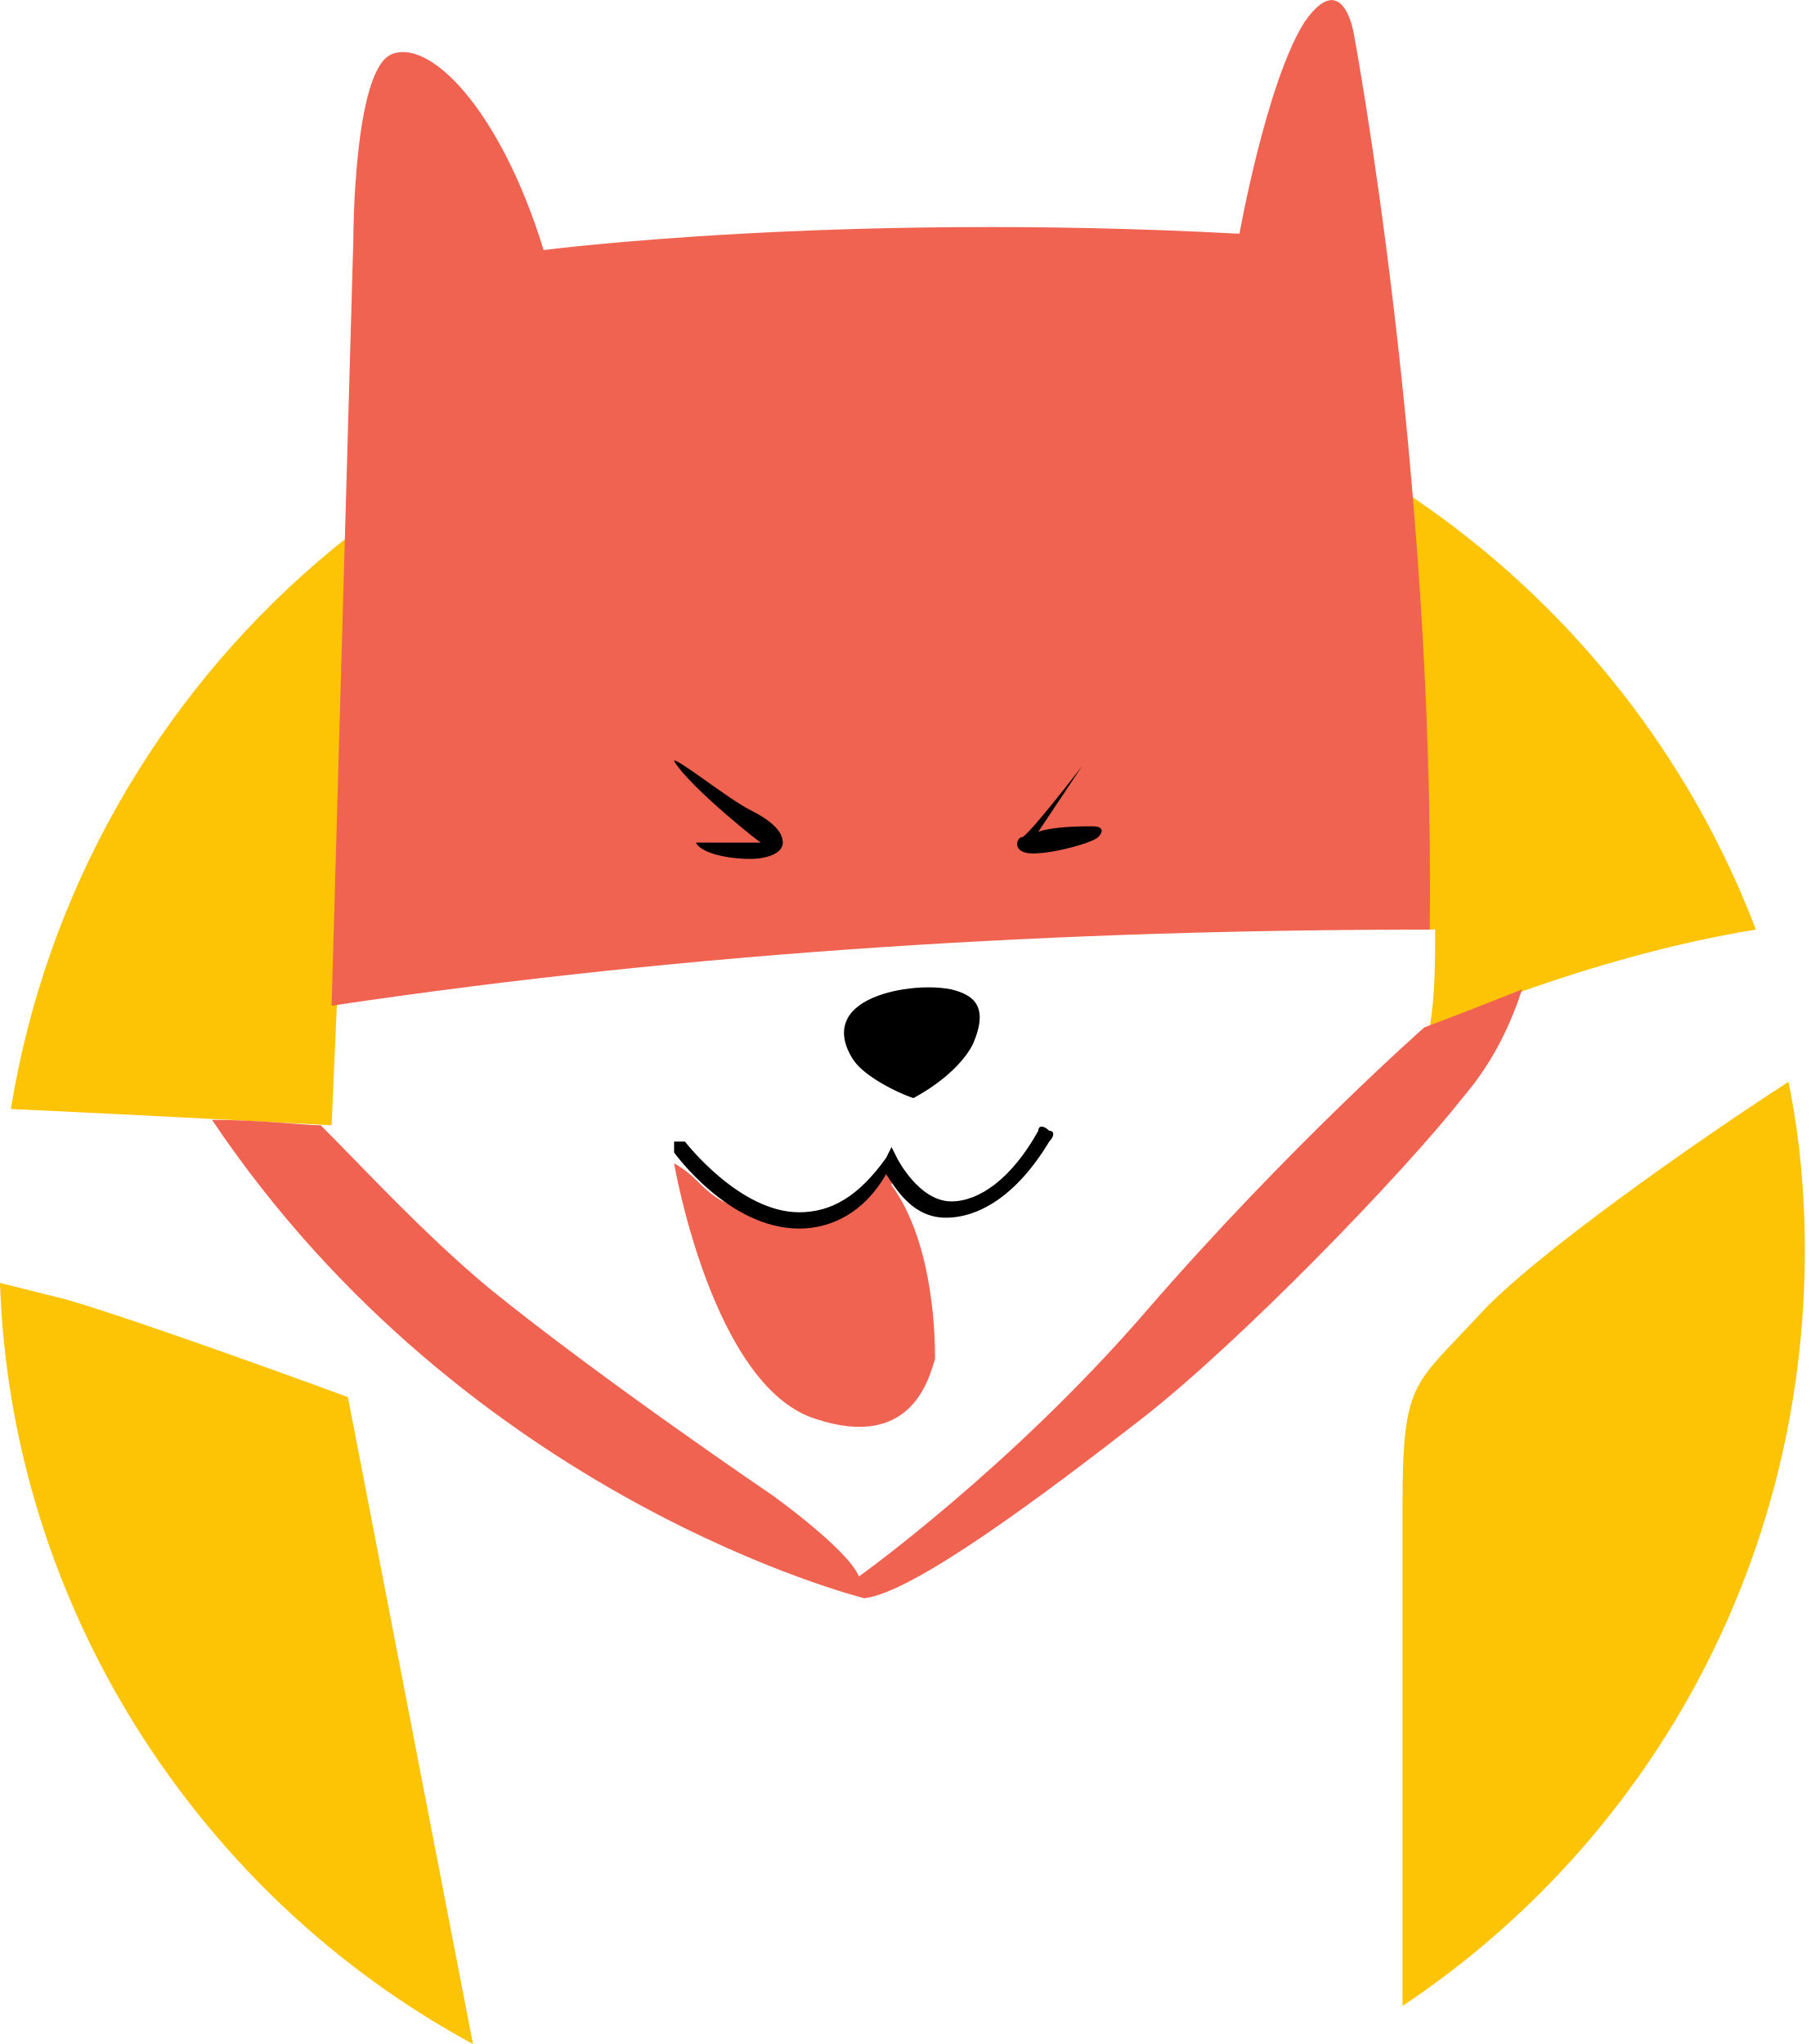
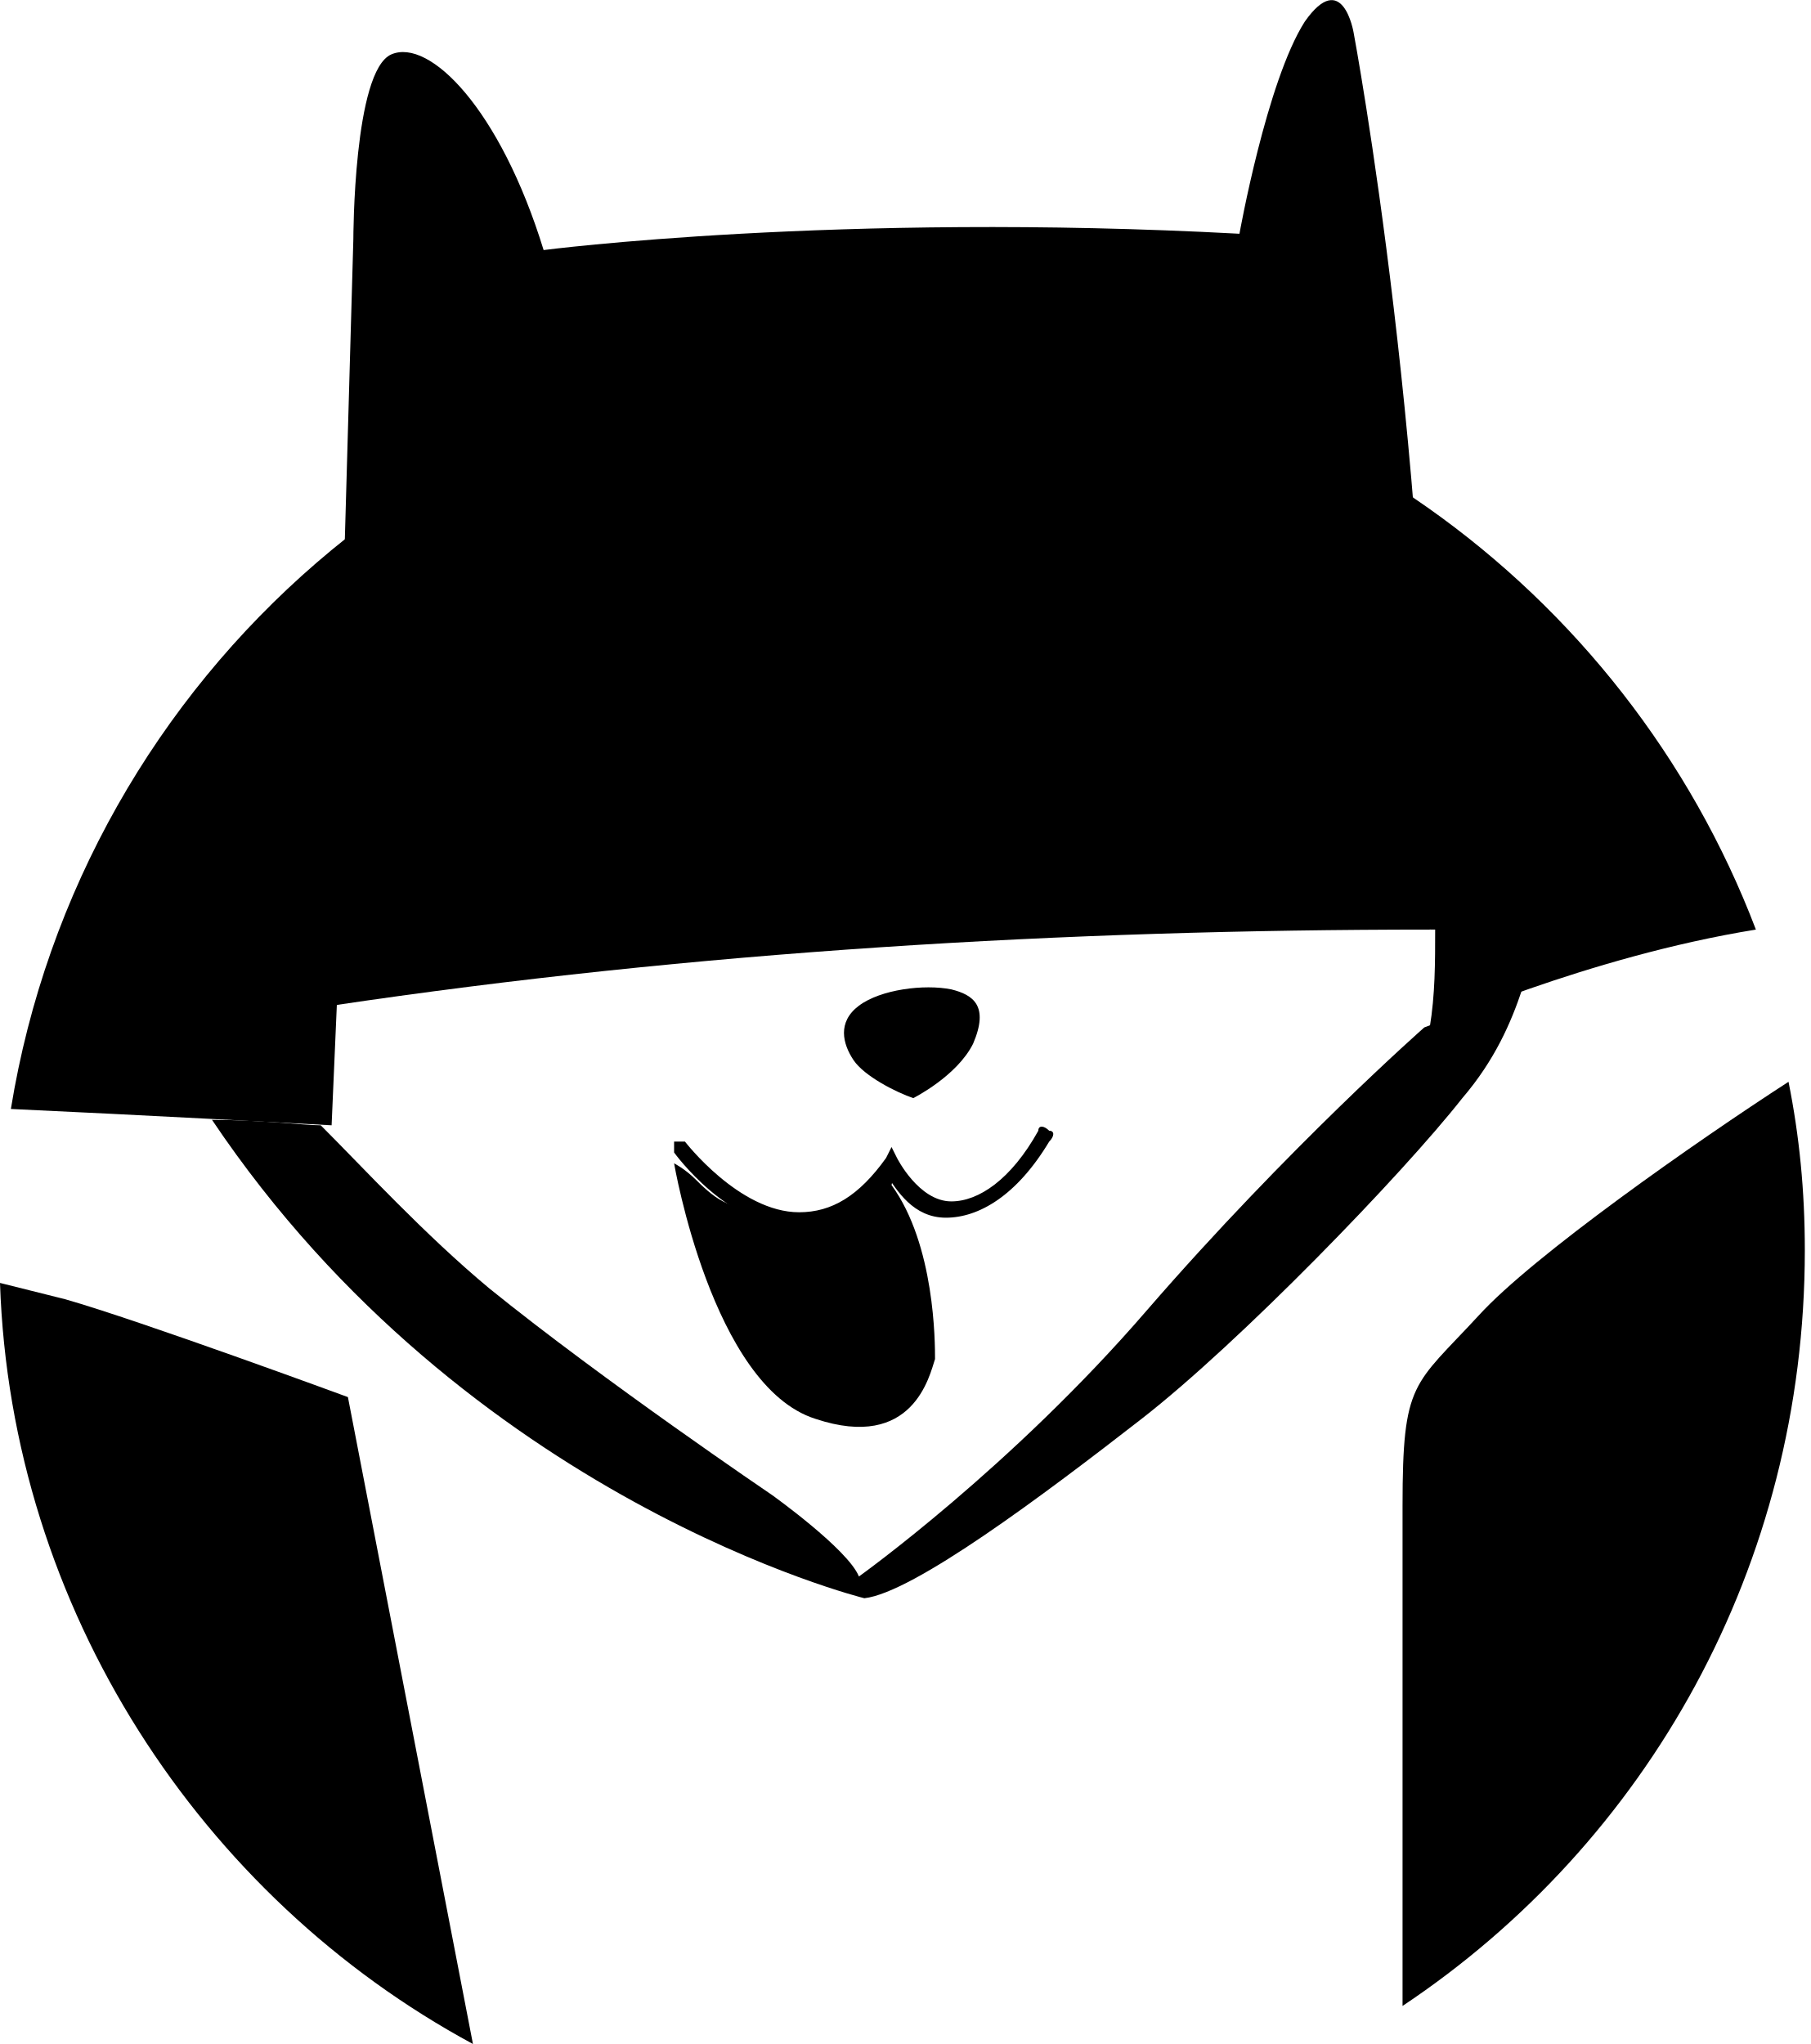
<svg xmlns="http://www.w3.org/2000/svg" xmlns:xlink="http://www.w3.org/1999/xlink" viewBox="0 0 33.3 37.6">
  <defs>
    <path id="a" d="M0 0h33.3v37.6H0z" />
  </defs>
  <clipPath id="b">
    <use xlink:href="#a" overflow="visible" />
  </clipPath>
-   <path clip-path="url(#b)" fill="#FDC305" d="M6.1 20.7l.1-2.3c6.7-.9 13.4-1.4 20.2-1.3 0 .6 0 1.2-.1 1.8 0 0 2.9-1.3 6-1.8-2.4-6.3-8.5-10.8-15.6-10.8C8.4 6.3 1.5 12.4.2 20.4c2.2.1 5.9.3 5.9.3M27.2 24.2c-1.2 1.3-1.4 1.2-1.4 3.5v9.2c4.5-3 7.4-8.1 7.4-13.9 0-1.1-.1-2.1-.3-3.1-1.7 1.1-4.7 3.2-5.7 4.3M6.4 25.7s-3.8-1.4-5.2-1.8L0 23.6c.2 6 3.7 11.3 8.7 14L6.4 25.7z" />
-   <path clip-path="url(#b)" fill="#F06351" d="M26.3 17.1C26.4 8.6 24.9.6 24.9.6s-.2-1.2-.9-.2c-.7 1.1-1.2 3.9-1.2 3.9-7.4-.4-12.8.3-12.8.3C9.2 2 7.9.7 7.2 1c-.7.3-.7 3.4-.7 3.4l-.4 14.1c6.7-1 13.5-1.4 20.2-1.4" />
+   <path clip-path="url(#b)" d="M6.1 20.7l.1-2.3c6.7-.9 13.4-1.4 20.2-1.3 0 .6 0 1.2-.1 1.8 0 0 2.9-1.3 6-1.8-2.4-6.3-8.5-10.8-15.6-10.8C8.4 6.3 1.5 12.4.2 20.4c2.2.1 5.9.3 5.9.3M27.2 24.2c-1.2 1.3-1.4 1.2-1.4 3.5v9.2c4.5-3 7.4-8.1 7.4-13.9 0-1.1-.1-2.1-.3-3.1-1.7 1.1-4.7 3.2-5.7 4.3M6.4 25.7s-3.8-1.4-5.2-1.8L0 23.6c.2 6 3.7 11.3 8.7 14L6.4 25.7z" />
+   <path clip-path="url(#b)" d="M26.3 17.1C26.4 8.6 24.9.6 24.9.6s-.2-1.2-.9-.2c-.7 1.1-1.2 3.9-1.2 3.9-7.4-.4-12.8.3-12.8.3C9.2 2 7.9.7 7.2 1c-.7.3-.7 3.4-.7 3.4l-.4 14.1c6.7-1 13.5-1.4 20.2-1.4" />
  <path clip-path="url(#b)" d="M12.4 14c0-.1 1 .7 1.4.9.4.2.6.4.6.6s-.3.3-.6.3c-.4 0-.9-.1-1-.3H14c.1.1-1.3-1-1.6-1.5M19.9 14.1s-1 1.3-1.1 1.3-.2.3.2.3 1.1-.2 1.2-.3c.1-.1.1-.2-.1-.2s-.7 0-1 .1l.8-1.2s.1-.1 0 0M16.8 20.2s.8-.4 1.1-1c.3-.7 0-.9-.4-1-.5-.1-1.3 0-1.7.3s-.3.7-.1 1 .8.6 1.1.7" />
-   <path clip-path="url(#b)" fill="#F06351" d="M16.3 21.5s-.2.4-.5.6c-.2.2-.6.4-1 .4-.6 0-1.1-.2-1.5-.4-.2-.1-.4-.3-.5-.4-.2-.2-.4-.3-.4-.3s.7 4.1 2.6 4.7c1.8.6 2.1-.8 2.2-1.1 0-.3 0-2.1-.8-3.2.1-.4 0-.2-.1-.3" />
+   <path clip-path="url(#b)" d="M16.3 21.5s-.2.4-.5.6c-.2.2-.6.4-1 .4-.6 0-1.1-.2-1.5-.4-.2-.1-.4-.3-.5-.4-.2-.2-.4-.3-.4-.3s.7 4.1 2.6 4.7c1.8.6 2.1-.8 2.2-1.1 0-.3 0-2.1-.8-3.2.1-.4 0-.2-.1-.3" />
  <path clip-path="url(#b)" d="M14.7 22.6c-1.3 0-2.3-1.4-2.3-1.4V21h.2s1 1.3 2.1 1.3c.6 0 1.1-.3 1.6-1l.1-.2.1.2s.4.8 1 .8c.5 0 1.1-.4 1.6-1.3 0-.1.1-.1.2 0 .1 0 .1.1 0 .2-.6 1-1.3 1.4-1.9 1.4-.6 0-.9-.5-1.1-.8-.4.7-1 1-1.6 1" />
-   <path clip-path="url(#b)" fill="#F06351" d="M26.2 18.9s-2.5 2.2-5.1 5.2C18.6 27 15.8 29 15.8 29c-.2-.5-1.6-1.5-1.6-1.5s-3.1-2.1-5.2-3.8c-1.2-1-2.3-2.2-3.1-3-.3 0-1.1-.1-2-.1 4.7 7 12 8.8 12 8.8.9-.1 3.3-1.9 5.1-3.3 1.8-1.4 4.8-4.5 5.9-5.9.6-.7.9-1.4 1.1-2-1 .4-1.8.7-1.8.7" />
+   <path clip-path="url(#b)" d="M26.2 18.9s-2.5 2.2-5.1 5.2C18.6 27 15.8 29 15.8 29c-.2-.5-1.6-1.5-1.6-1.5s-3.1-2.1-5.2-3.8c-1.2-1-2.3-2.2-3.1-3-.3 0-1.1-.1-2-.1 4.7 7 12 8.8 12 8.8.9-.1 3.3-1.9 5.1-3.3 1.8-1.4 4.8-4.5 5.9-5.9.6-.7.9-1.4 1.1-2-1 .4-1.8.7-1.8.7" />
</svg>
